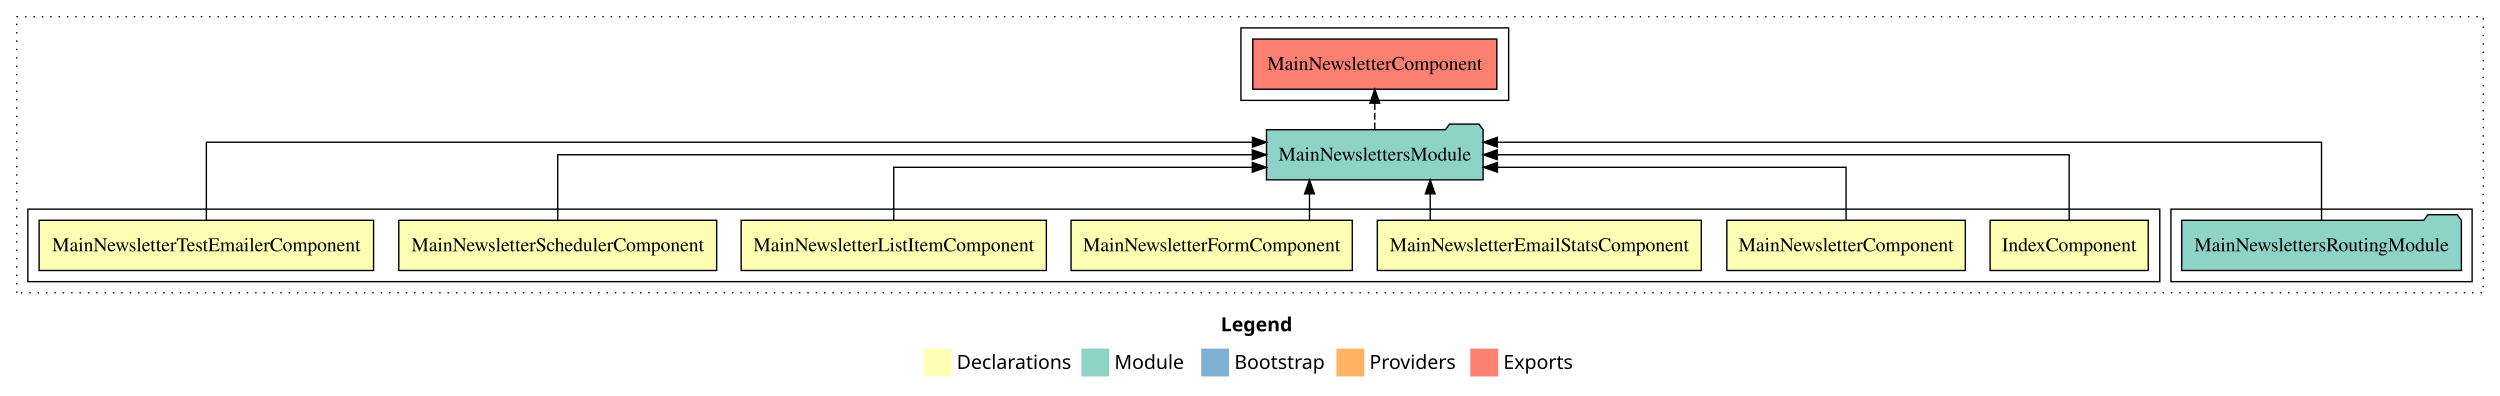
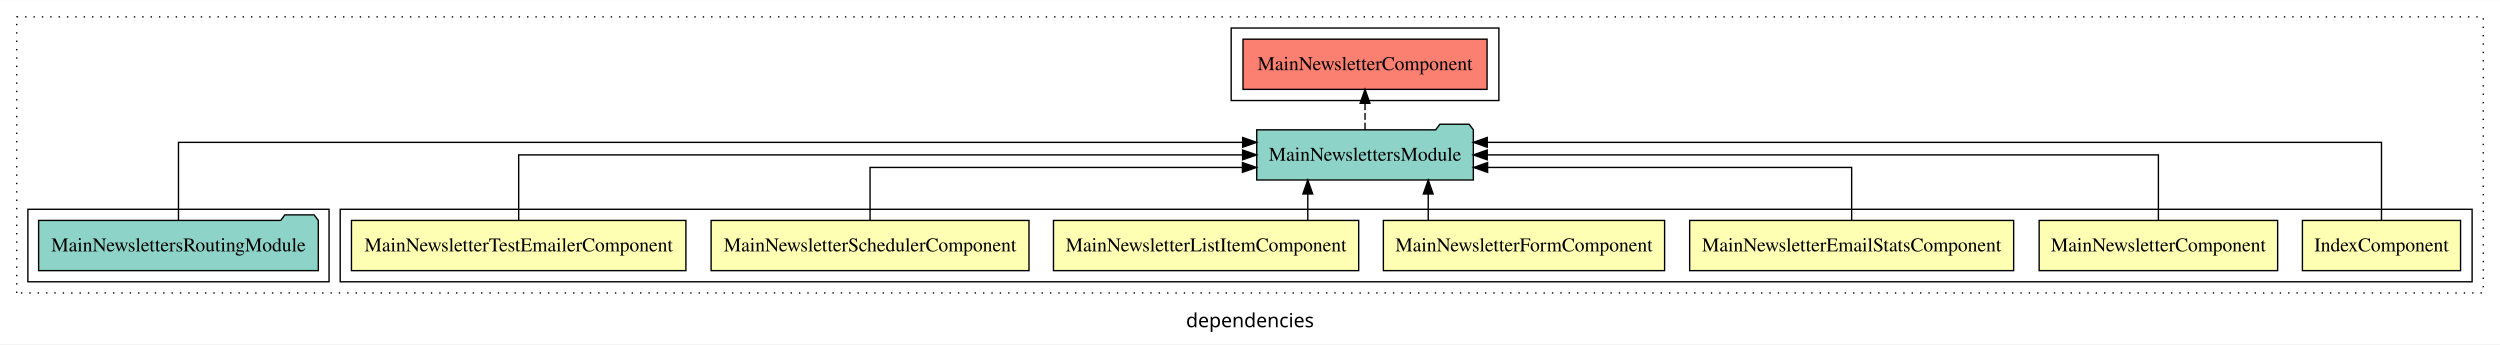
- <svg xmlns="http://www.w3.org/2000/svg" width="1793pt" height="284pt" viewBox="0.00 0.00 1793.00 284.00">
-   <g id="graph0" class="graph" transform="scale(1 1) rotate(0) translate(4 280)">
-     <polygon fill="white" stroke="transparent" points="-4,4 -4,-280 1789,-280 1789,4 -4,4" />
-     <text text-anchor="start" x="871.51" y="-42.4" font-family="sans-serif" font-weight="bold" font-size="14.00">Legend</text>
-     <polygon fill="#ffffb3" stroke="transparent" points="658.5,-10 658.5,-30 678.5,-30 678.5,-10 658.5,-10" />
-     <text text-anchor="start" x="682.13" y="-15.4" font-family="sans-serif" font-size="14.00">  Declarations</text>
-     <polygon fill="#8dd3c7" stroke="transparent" points="771.5,-10 771.5,-30 791.5,-30 791.5,-10 771.5,-10" />
-     <text text-anchor="start" x="795.23" y="-15.4" font-family="sans-serif" font-size="14.00">  Module</text>
-     <polygon fill="#80b1d3" stroke="transparent" points="857.5,-10 857.5,-30 877.5,-30 877.5,-10 857.5,-10" />
-     <text text-anchor="start" x="881.28" y="-15.4" font-family="sans-serif" font-size="14.00">  Bootstrap</text>
-     <polygon fill="#fdb462" stroke="transparent" points="954.5,-10 954.5,-30 974.5,-30 974.5,-10 954.5,-10" />
-     <text text-anchor="start" x="978.17" y="-15.4" font-family="sans-serif" font-size="14.00">  Providers</text>
-     <polygon fill="#fb8072" stroke="transparent" points="1050.5,-10 1050.5,-30 1070.5,-30 1070.5,-10 1050.5,-10" />
-     <text text-anchor="start" x="1074.23" y="-15.4" font-family="sans-serif" font-size="14.00">  Exports</text>
+ <svg xmlns="http://www.w3.org/2000/svg" width="1793pt" height="247pt" viewBox="0.00 0.00 1793.00 246.80">
+   <g id="graph0" class="graph" transform="scale(1 1) rotate(0) translate(4 242.8)">
+     <polygon fill="white" stroke="transparent" points="-4,4 -4,-242.8 1789,-242.8 1789,4 -4,4" />
+     <text text-anchor="middle" x="892.5" y="-8.2" font-family="sans-serif" font-size="14.00">dependencies</text>
    <g id="clust1" class="cluster">
-       <polygon fill="none" stroke="black" stroke-dasharray="1,5" points="8,-70 8,-268 1777,-268 1777,-70 8,-70" />
+       <polygon fill="none" stroke="black" stroke-dasharray="1,5" points="8,-32.8 8,-230.8 1777,-230.8 1777,-32.8 8,-32.8" />
+     </g>
+     <g id="clust11" class="cluster">
+       <polygon fill="none" stroke="black" points="879,-170.8 879,-222.8 1071,-222.8 1071,-170.8 879,-170.8" />
+     </g>
+     <g id="clust2" class="cluster">
+       <polygon fill="none" stroke="black" points="240,-40.8 240,-92.8 1769,-92.8 1769,-40.8 240,-40.8" />
    </g>
    <g id="clust10" class="cluster">
-       <polygon fill="none" stroke="black" points="1553,-78 1553,-130 1769,-130 1769,-78 1553,-78" />
-     </g>
-     <g id="clust11" class="cluster">
-       <polygon fill="none" stroke="black" points="886,-208 886,-260 1078,-260 1078,-208 886,-208" />
-     </g>
-     <g id="clust2" class="cluster">
-       <polygon fill="none" stroke="black" points="16,-78 16,-130 1545,-130 1545,-78 16,-78" />
+       <polygon fill="none" stroke="black" points="16,-40.8 16,-92.8 232,-92.8 232,-40.8 16,-40.8" />
    </g>
    <g id="node1" class="node">
-       <polygon fill="#ffffb3" stroke="black" points="1536.71,-122 1423.29,-122 1423.29,-86 1536.71,-86 1536.71,-122" />
-       <text text-anchor="middle" x="1480" y="-99.8" font-family="Times,serif" font-size="14.00">IndexComponent</text>
+       <polygon fill="#ffffb3" stroke="black" points="1760.71,-84.8 1647.29,-84.8 1647.29,-48.8 1760.71,-48.8 1760.71,-84.8" />
+       <text text-anchor="middle" x="1704" y="-62.6" font-family="Times,serif" font-size="14.00">IndexComponent</text>
    </g>
    <g id="node8" class="node">
-       <polygon fill="#8dd3c7" stroke="black" points="1059.68,-187 1056.68,-191 1035.68,-191 1032.68,-187 904.32,-187 904.32,-151 1059.68,-151 1059.68,-187" />
-       <text text-anchor="middle" x="982" y="-164.8" font-family="Times,serif" font-size="14.00">MainNewslettersModule</text>
+       <polygon fill="#8dd3c7" stroke="black" points="1052.68,-149.8 1049.68,-153.8 1028.68,-153.8 1025.68,-149.8 897.32,-149.8 897.32,-113.8 1052.68,-113.8 1052.68,-149.8" />
+       <text text-anchor="middle" x="975" y="-127.6" font-family="Times,serif" font-size="14.00">MainNewslettersModule</text>
    </g>
    <g id="edge1" class="edge">
-       <path fill="none" stroke="black" d="M1480,-122.11C1480,-141.34 1480,-169 1480,-169 1480,-169 1069.81,-169 1069.81,-169" />
-       <polygon fill="black" stroke="black" points="1069.81,-165.5 1059.81,-169 1069.81,-172.5 1069.81,-165.5" />
+       <path fill="none" stroke="black" d="M1704,-85.09C1704,-107.01 1704,-140.8 1704,-140.8 1704,-140.8 1062.67,-140.8 1062.67,-140.8" />
+       <polygon fill="black" stroke="black" points="1062.67,-137.3 1052.67,-140.8 1062.67,-144.3 1062.67,-137.3" />
    </g>
    <g id="node2" class="node">
-       <polygon fill="#ffffb3" stroke="black" points="1405.52,-122 1234.48,-122 1234.48,-86 1405.52,-86 1405.52,-122" />
-       <text text-anchor="middle" x="1320" y="-99.8" font-family="Times,serif" font-size="14.00">MainNewsletterComponent</text>
+       <polygon fill="#ffffb3" stroke="black" points="1629.52,-84.8 1458.48,-84.8 1458.48,-48.8 1629.52,-48.8 1629.52,-84.8" />
+       <text text-anchor="middle" x="1544" y="-62.6" font-family="Times,serif" font-size="14.00">MainNewsletterComponent</text>
    </g>
    <g id="edge2" class="edge">
-       <path fill="none" stroke="black" d="M1320,-122.03C1320,-138.4 1320,-160 1320,-160 1320,-160 1069.97,-160 1069.97,-160" />
-       <polygon fill="black" stroke="black" points="1069.97,-156.5 1059.97,-160 1069.97,-163.5 1069.97,-156.5" />
+       <path fill="none" stroke="black" d="M1544,-84.91C1544,-104.14 1544,-131.8 1544,-131.8 1544,-131.8 1062.63,-131.8 1062.63,-131.8" />
+       <polygon fill="black" stroke="black" points="1062.63,-128.3 1052.63,-131.8 1062.63,-135.3 1062.63,-128.3" />
    </g>
    <g id="node3" class="node">
-       <polygon fill="#ffffb3" stroke="black" points="1216.18,-122 983.82,-122 983.82,-86 1216.18,-86 1216.18,-122" />
-       <text text-anchor="middle" x="1100" y="-99.8" font-family="Times,serif" font-size="14.00">MainNewsletterEmailStatsComponent</text>
+       <polygon fill="#ffffb3" stroke="black" points="1440.18,-84.8 1207.82,-84.8 1207.82,-48.8 1440.18,-48.8 1440.18,-84.8" />
+       <text text-anchor="middle" x="1324" y="-62.6" font-family="Times,serif" font-size="14.00">MainNewsletterEmailStatsComponent</text>
    </g>
    <g id="edge3" class="edge">
-       <path fill="none" stroke="black" d="M1021.75,-122.11C1021.75,-122.11 1021.75,-140.99 1021.75,-140.99" />
-       <polygon fill="black" stroke="black" points="1018.25,-140.99 1021.75,-150.99 1025.25,-140.99 1018.25,-140.99" />
+       <path fill="none" stroke="black" d="M1324,-84.83C1324,-101.2 1324,-122.8 1324,-122.8 1324,-122.8 1062.89,-122.8 1062.89,-122.8" />
+       <polygon fill="black" stroke="black" points="1062.89,-119.3 1052.89,-122.8 1062.89,-126.3 1062.89,-119.3" />
    </g>
    <g id="node4" class="node">
-       <polygon fill="#ffffb3" stroke="black" points="965.85,-122 764.15,-122 764.15,-86 965.85,-86 965.85,-122" />
-       <text text-anchor="middle" x="865" y="-99.8" font-family="Times,serif" font-size="14.00">MainNewsletterFormComponent</text>
+       <polygon fill="#ffffb3" stroke="black" points="1189.85,-84.8 988.15,-84.8 988.15,-48.8 1189.85,-48.8 1189.85,-84.8" />
+       <text text-anchor="middle" x="1089" y="-62.6" font-family="Times,serif" font-size="14.00">MainNewsletterFormComponent</text>
    </g>
    <g id="edge4" class="edge">
-       <path fill="none" stroke="black" d="M935.17,-122.11C935.17,-122.11 935.17,-140.99 935.17,-140.99" />
-       <polygon fill="black" stroke="black" points="931.67,-140.99 935.17,-150.99 938.67,-140.99 931.67,-140.99" />
+       <path fill="none" stroke="black" d="M1020.33,-84.91C1020.33,-84.91 1020.33,-103.79 1020.33,-103.79" />
+       <polygon fill="black" stroke="black" points="1016.83,-103.79 1020.33,-113.79 1023.83,-103.79 1016.83,-103.79" />
    </g>
    <g id="node5" class="node">
-       <polygon fill="#ffffb3" stroke="black" points="746.45,-122 527.55,-122 527.55,-86 746.45,-86 746.45,-122" />
-       <text text-anchor="middle" x="637" y="-99.8" font-family="Times,serif" font-size="14.00">MainNewsletterListItemComponent</text>
+       <polygon fill="#ffffb3" stroke="black" points="970.45,-84.8 751.55,-84.8 751.55,-48.8 970.45,-48.8 970.45,-84.8" />
+       <text text-anchor="middle" x="861" y="-62.6" font-family="Times,serif" font-size="14.00">MainNewsletterListItemComponent</text>
    </g>
    <g id="edge5" class="edge">
-       <path fill="none" stroke="black" d="M637,-122.03C637,-138.4 637,-160 637,-160 637,-160 894.15,-160 894.15,-160" />
-       <polygon fill="black" stroke="black" points="894.15,-163.5 904.15,-160 894.15,-156.5 894.15,-163.5" />
+       <path fill="none" stroke="black" d="M933.94,-84.91C933.94,-84.91 933.94,-103.79 933.94,-103.79" />
+       <polygon fill="black" stroke="black" points="930.44,-103.79 933.94,-113.79 937.44,-103.79 930.44,-103.79" />
    </g>
    <g id="node6" class="node">
-       <polygon fill="#ffffb3" stroke="black" points="509.99,-122 282.01,-122 282.01,-86 509.99,-86 509.99,-122" />
-       <text text-anchor="middle" x="396" y="-99.8" font-family="Times,serif" font-size="14.00">MainNewsletterSchedulerComponent</text>
+       <polygon fill="#ffffb3" stroke="black" points="733.99,-84.8 506.01,-84.8 506.01,-48.8 733.99,-48.8 733.99,-84.8" />
+       <text text-anchor="middle" x="620" y="-62.6" font-family="Times,serif" font-size="14.00">MainNewsletterSchedulerComponent</text>
    </g>
    <g id="edge6" class="edge">
-       <path fill="none" stroke="black" d="M396,-122.11C396,-141.34 396,-169 396,-169 396,-169 894.18,-169 894.18,-169" />
-       <polygon fill="black" stroke="black" points="894.18,-172.5 904.18,-169 894.18,-165.5 894.18,-172.5" />
+       <path fill="none" stroke="black" d="M620,-84.83C620,-101.2 620,-122.8 620,-122.8 620,-122.8 887.09,-122.8 887.09,-122.8" />
+       <polygon fill="black" stroke="black" points="887.09,-126.3 897.09,-122.8 887.09,-119.3 887.09,-126.3" />
    </g>
    <g id="node7" class="node">
-       <polygon fill="#ffffb3" stroke="black" points="263.93,-122 24.07,-122 24.07,-86 263.93,-86 263.93,-122" />
-       <text text-anchor="middle" x="144" y="-99.8" font-family="Times,serif" font-size="14.00">MainNewsletterTestEmailerComponent</text>
+       <polygon fill="#ffffb3" stroke="black" points="487.93,-84.8 248.07,-84.8 248.07,-48.8 487.93,-48.8 487.93,-84.8" />
+       <text text-anchor="middle" x="368" y="-62.6" font-family="Times,serif" font-size="14.00">MainNewsletterTestEmailerComponent</text>
    </g>
    <g id="edge7" class="edge">
-       <path fill="none" stroke="black" d="M144,-122.29C144,-144.21 144,-178 144,-178 144,-178 894.29,-178 894.29,-178" />
-       <polygon fill="black" stroke="black" points="894.29,-181.5 904.29,-178 894.29,-174.5 894.29,-181.5" />
+       <path fill="none" stroke="black" d="M368,-84.91C368,-104.14 368,-131.8 368,-131.8 368,-131.8 887.2,-131.8 887.2,-131.8" />
+       <polygon fill="black" stroke="black" points="887.2,-135.3 897.2,-131.8 887.2,-128.3 887.2,-135.3" />
    </g>
    <g id="node10" class="node">
-       <polygon fill="#fb8072" stroke="black" points="1069.52,-252 894.48,-252 894.48,-216 1069.52,-216 1069.52,-252" />
-       <text text-anchor="middle" x="982" y="-229.8" font-family="Times,serif" font-size="14.00">MainNewsletterComponent </text>
+       <polygon fill="#fb8072" stroke="black" points="1062.52,-214.8 887.48,-214.8 887.48,-178.8 1062.52,-178.8 1062.52,-214.8" />
+       <text text-anchor="middle" x="975" y="-192.6" font-family="Times,serif" font-size="14.00">MainNewsletterComponent </text>
    </g>
    <g id="edge9" class="edge">
-       <path fill="none" stroke="black" stroke-dasharray="5,2" d="M982,-187.11C982,-187.11 982,-205.99 982,-205.99" />
-       <polygon fill="black" stroke="black" points="978.5,-205.99 982,-215.99 985.5,-205.99 978.5,-205.99" />
+       <path fill="none" stroke="black" stroke-dasharray="5,2" d="M975,-149.91C975,-149.91 975,-168.79 975,-168.79" />
+       <polygon fill="black" stroke="black" points="971.5,-168.79 975,-178.79 978.5,-168.79 971.5,-168.79" />
    </g>
    <g id="node9" class="node">
-       <polygon fill="#8dd3c7" stroke="black" points="1761.3,-122 1758.3,-126 1737.3,-126 1734.3,-122 1560.7,-122 1560.7,-86 1761.3,-86 1761.3,-122" />
-       <text text-anchor="middle" x="1661" y="-99.8" font-family="Times,serif" font-size="14.00">MainNewslettersRoutingModule</text>
+       <polygon fill="#8dd3c7" stroke="black" points="224.3,-84.8 221.3,-88.8 200.3,-88.8 197.3,-84.8 23.7,-84.8 23.7,-48.8 224.3,-48.8 224.3,-84.8" />
+       <text text-anchor="middle" x="124" y="-62.6" font-family="Times,serif" font-size="14.00">MainNewslettersRoutingModule</text>
    </g>
    <g id="edge8" class="edge">
-       <path fill="none" stroke="black" d="M1661,-122.29C1661,-144.21 1661,-178 1661,-178 1661,-178 1069.89,-178 1069.89,-178" />
-       <polygon fill="black" stroke="black" points="1069.89,-174.5 1059.89,-178 1069.89,-181.5 1069.89,-174.5" />
+       <path fill="none" stroke="black" d="M124,-85.09C124,-107.01 124,-140.8 124,-140.8 124,-140.8 887.22,-140.8 887.22,-140.8" />
+       <polygon fill="black" stroke="black" points="887.22,-144.3 897.22,-140.8 887.22,-137.3 887.22,-144.3" />
    </g>
  </g>
</svg>
